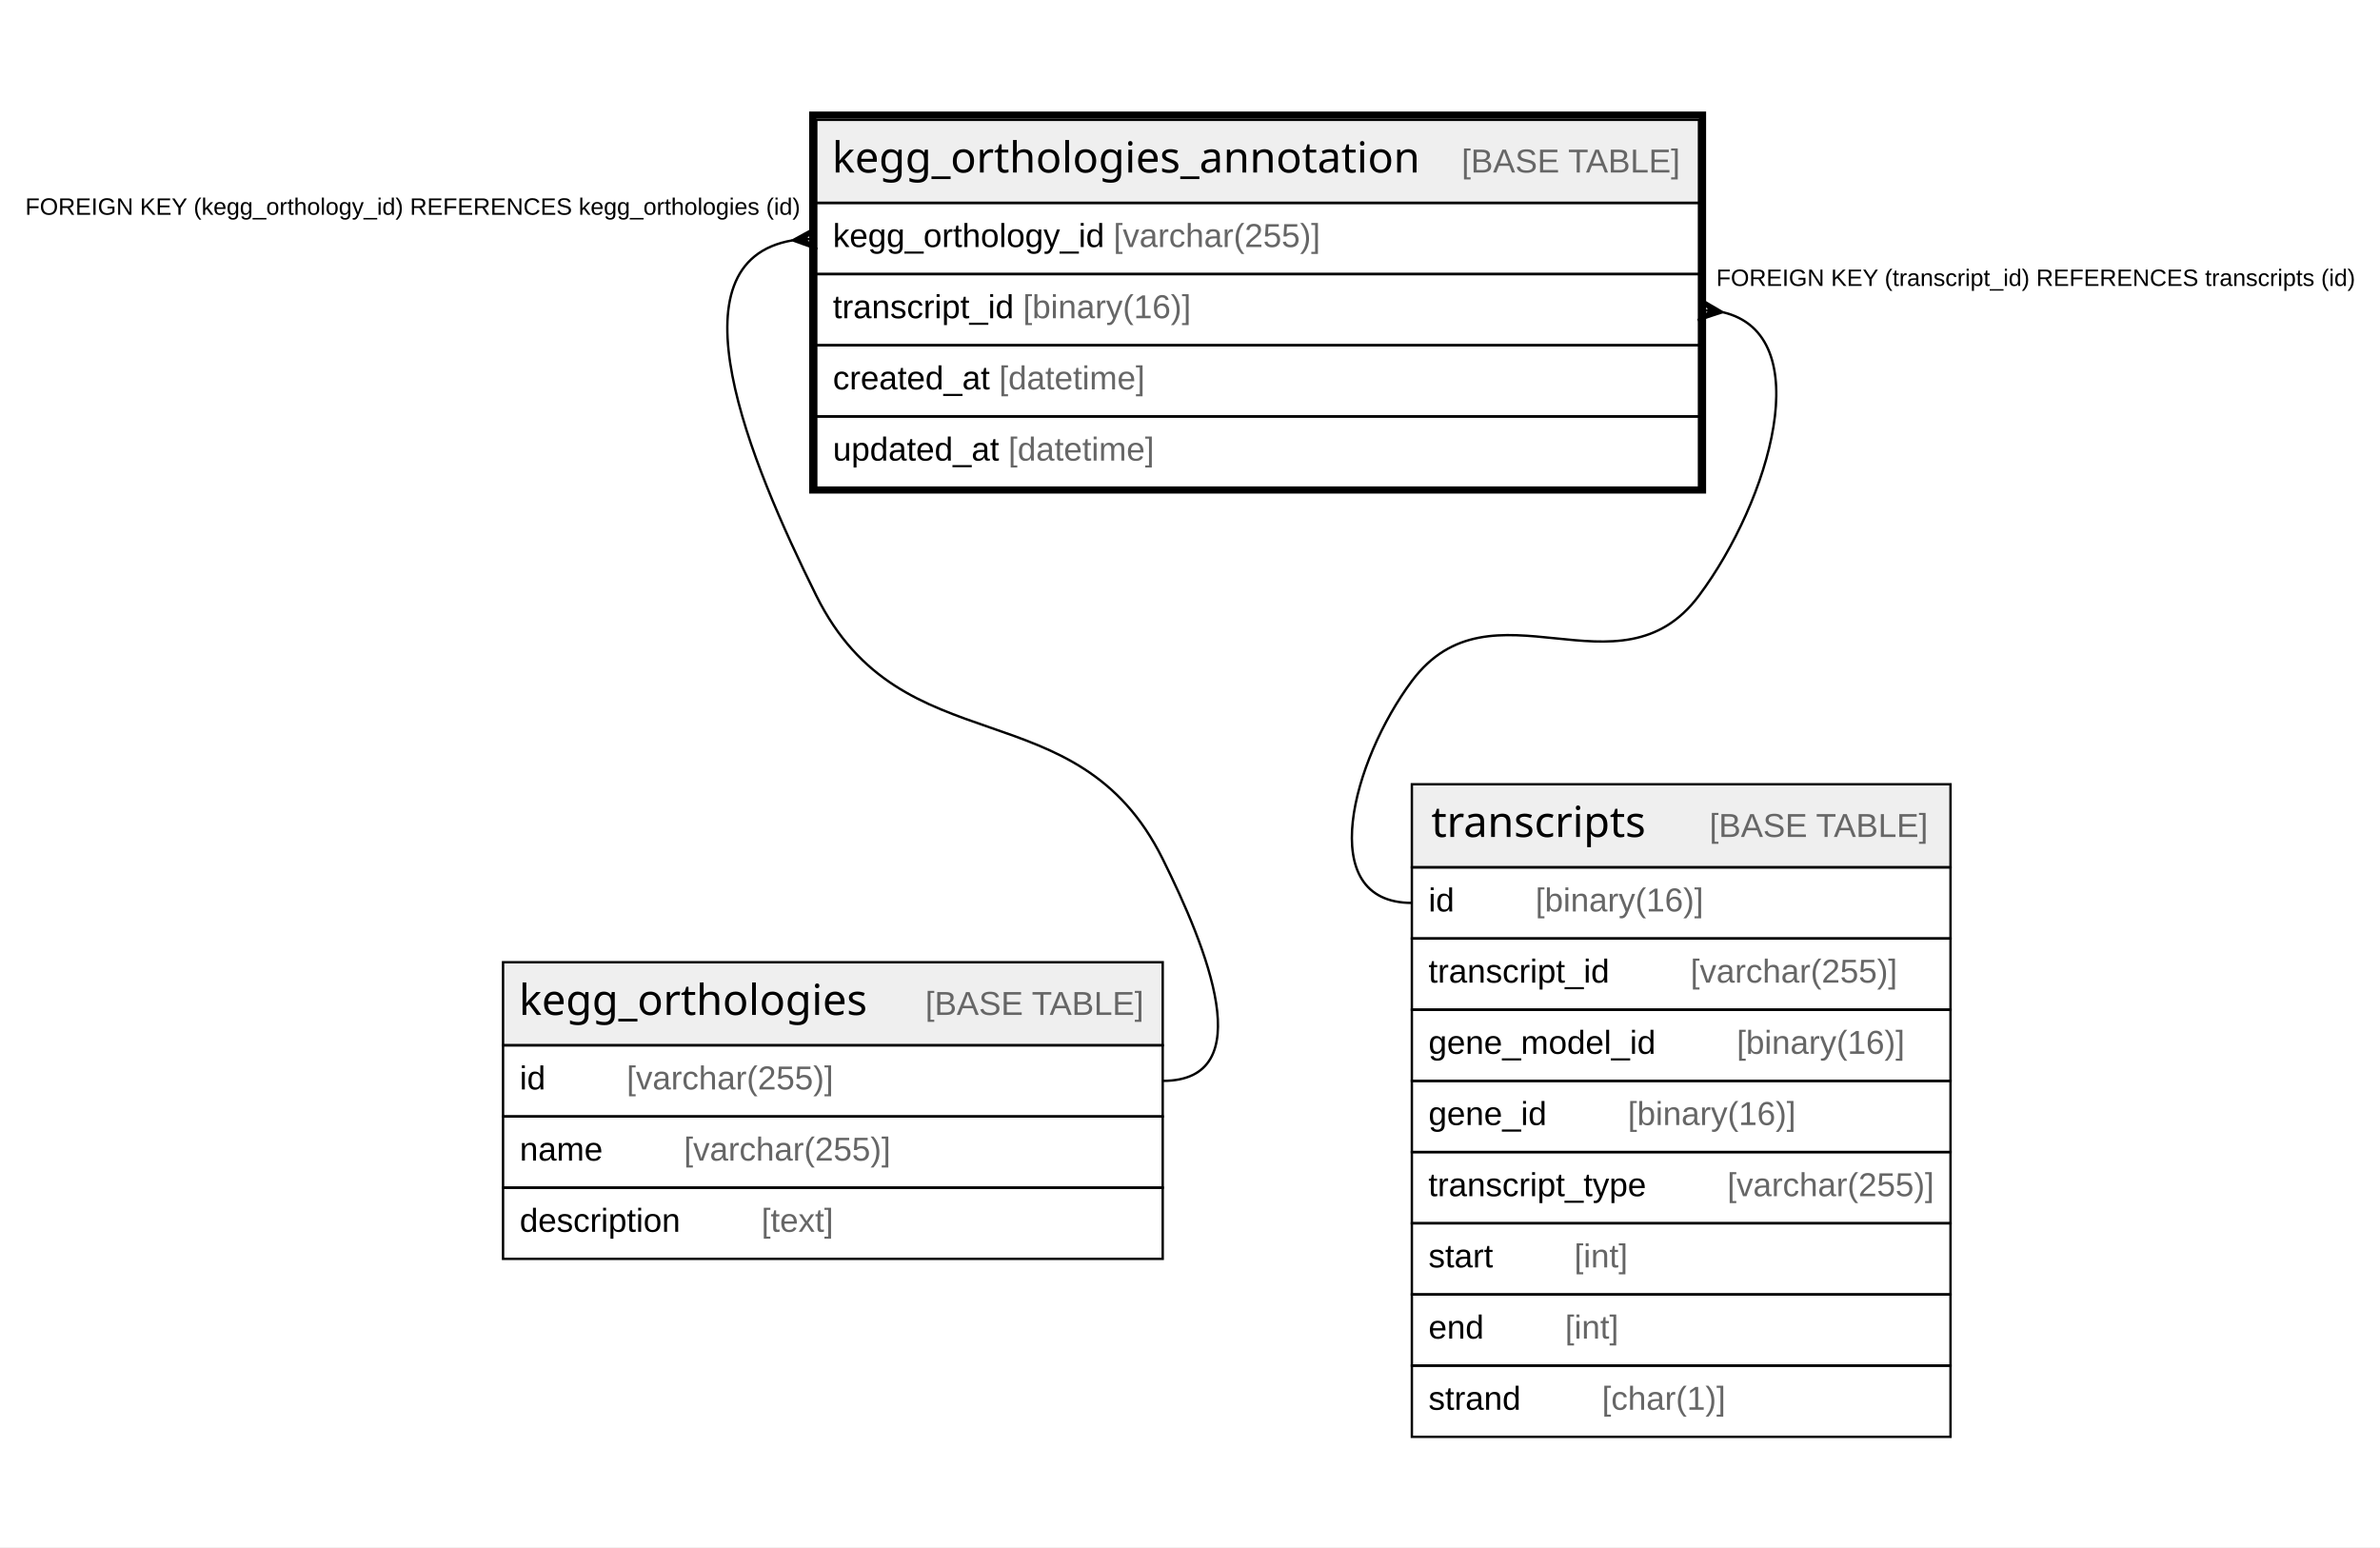
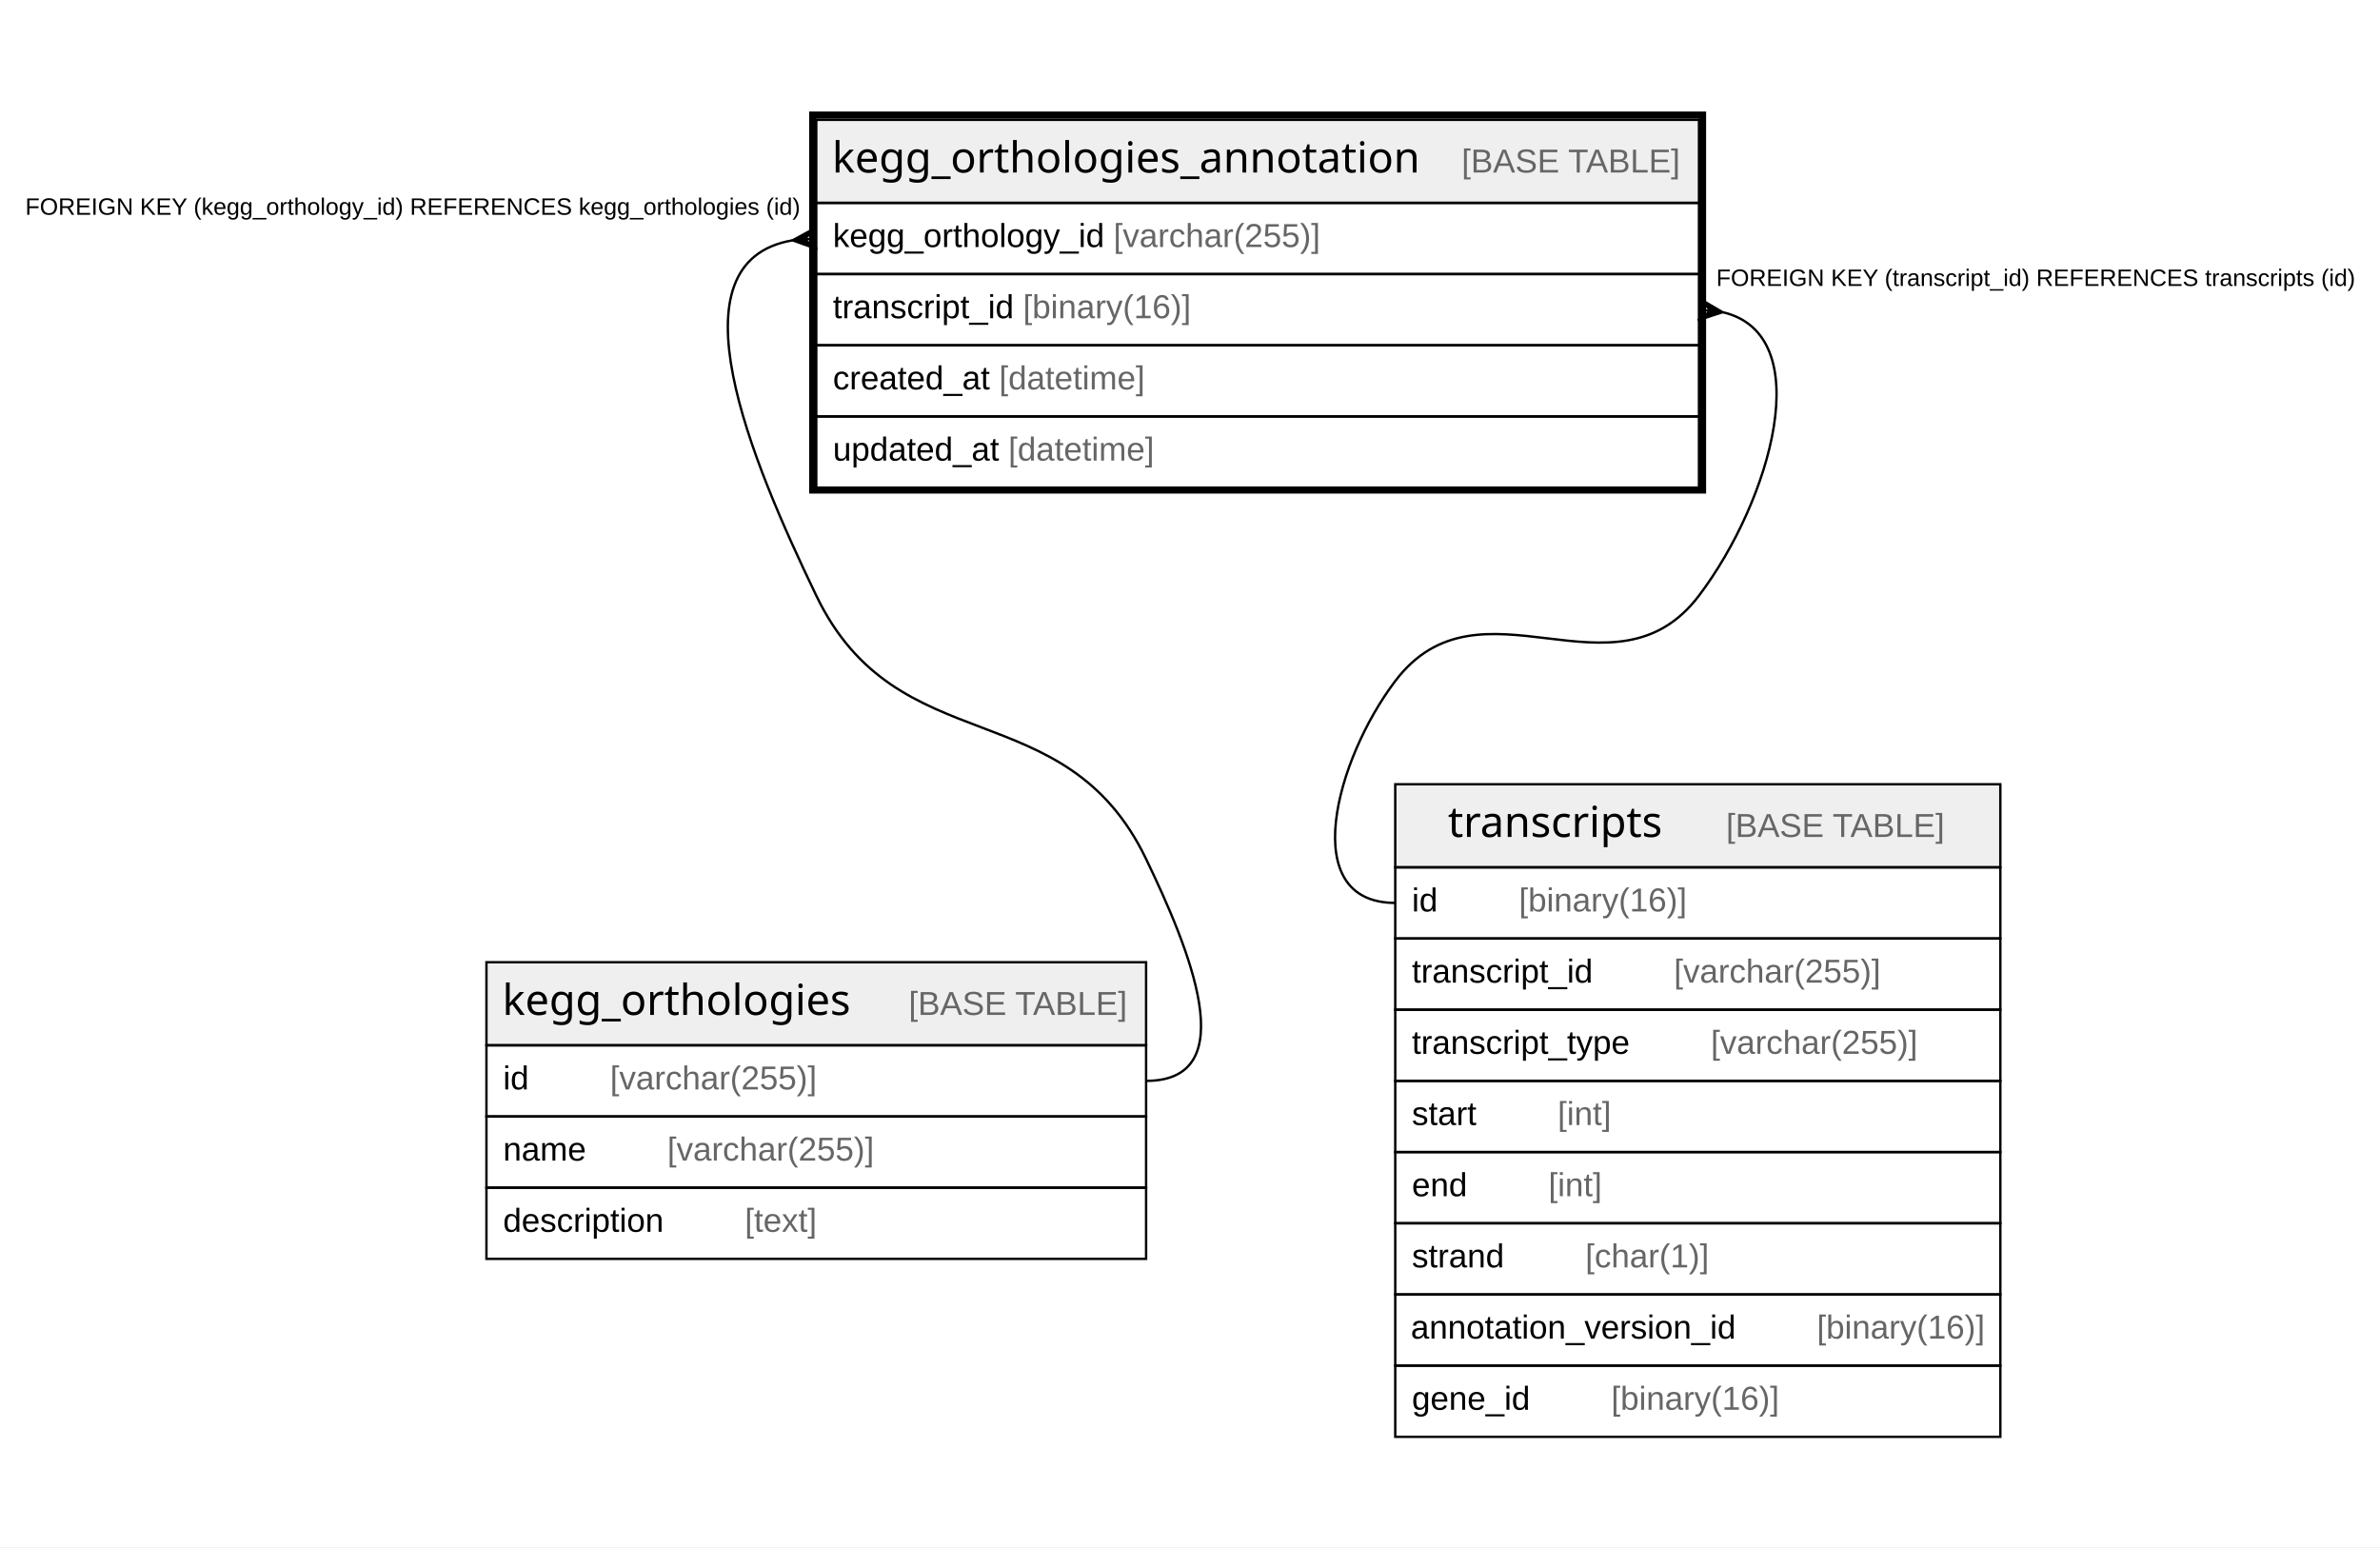
<svg xmlns="http://www.w3.org/2000/svg" width="1003pt" height="652pt" viewBox="0.00 0.00 1003.00 652.00">
  <g id="graph0" class="graph" transform="scale(1 1) rotate(0) translate(4 648)">
    <polygon fill="#ffffff" stroke="transparent" points="-4,4 -4,-648 999,-648 999,4 -4,4" />
    <g id="node1" class="node">
      <polygon fill="#efefef" stroke="transparent" points="340,-562.5 340,-597.5 712,-597.5 712,-562.5 340,-562.5" />
      <polygon fill="none" stroke="#000000" points="340,-562.5 340,-597.5 712,-597.5 712,-562.5 340,-562.5" />
      <text text-anchor="start" x="346.67" y="-575.3" font-family="Arial Bold" font-size="18.00" fill="#000000">kegg_orthologies_annotation</text>
      <text text-anchor="start" x="577.763" y="-575.3" font-family="Arial" font-size="14.00" fill="#000000">    </text>
      <text text-anchor="start" x="611.967" y="-575.3" font-family="Arial" font-size="14.00" fill="#666666">[BASE TABLE]</text>
      <polygon fill="none" stroke="#000000" points="340,-532.5 340,-562.5 712,-562.5 712,-532.5 340,-532.5" />
      <text text-anchor="start" x="347" y="-543.9" font-family="Arial" font-size="14.00" fill="#000000">kegg_orthology_id </text>
      <text text-anchor="start" x="465.264" y="-543.9" font-family="Arial" font-size="14.00" fill="#666666">[varchar(255)]</text>
      <polygon fill="none" stroke="#000000" points="340,-502.5 340,-532.5 712,-532.5 712,-502.5 340,-502.5" />
      <text text-anchor="start" x="347" y="-513.9" font-family="Arial" font-size="14.00" fill="#000000">transcript_id </text>
      <text text-anchor="start" x="427.119" y="-513.9" font-family="Arial" font-size="14.00" fill="#666666">[binary(16)]</text>
      <polygon fill="none" stroke="#000000" points="340,-472.5 340,-502.5 712,-502.5 712,-472.5 340,-472.5" />
      <text text-anchor="start" x="347" y="-483.9" font-family="Arial" font-size="14.00" fill="#000000">created_at </text>
      <text text-anchor="start" x="417.028" y="-483.9" font-family="Arial" font-size="14.00" fill="#666666">[datetime]</text>
      <polygon fill="none" stroke="#000000" points="340,-442.5 340,-472.5 712,-472.5 712,-442.5 340,-442.5" />
      <text text-anchor="start" x="347" y="-453.9" font-family="Arial" font-size="14.00" fill="#000000">updated_at </text>
      <text text-anchor="start" x="420.933" y="-453.9" font-family="Arial" font-size="14.00" fill="#666666">[datetime]</text>
      <polygon fill="none" stroke="#000000" stroke-width="3" points="338.5,-441.5 338.5,-599.5 713.5,-599.5 713.5,-441.5 338.5,-441.5" />
    </g>
    <g id="node2" class="node">
-       <polygon fill="#efefef" stroke="transparent" points="208,-207.5 208,-242.5 486,-242.5 486,-207.5 208,-207.5" />
-       <polygon fill="none" stroke="#000000" points="208,-207.5 208,-242.5 486,-242.5 486,-207.5 208,-207.5" />
-       <text text-anchor="start" x="214.694" y="-220.3" font-family="Arial Bold" font-size="18.00" fill="#000000">kegg_orthologies</text>
-       <text text-anchor="start" x="351.738" y="-220.3" font-family="Arial" font-size="14.00" fill="#000000">    </text>
-       <text text-anchor="start" x="385.943" y="-220.3" font-family="Arial" font-size="14.00" fill="#666666">[BASE TABLE]</text>
-       <polygon fill="none" stroke="#000000" points="208,-177.5 208,-207.5 486,-207.5 486,-177.5 208,-177.5" />
-       <text text-anchor="start" x="215" y="-188.9" font-family="Arial" font-size="14.00" fill="#000000">id    </text>
-       <text text-anchor="start" x="260.094" y="-188.9" font-family="Arial" font-size="14.00" fill="#666666">[varchar(255)]</text>
-       <polygon fill="none" stroke="#000000" points="208,-147.5 208,-177.5 486,-177.5 486,-147.5 208,-147.5" />
-       <text text-anchor="start" x="215" y="-158.9" font-family="Arial" font-size="14.00" fill="#000000">name    </text>
-       <text text-anchor="start" x="284.213" y="-158.9" font-family="Arial" font-size="14.00" fill="#666666">[varchar(255)]</text>
-       <polygon fill="none" stroke="#000000" points="208,-117.5 208,-147.5 486,-147.5 486,-117.5 208,-117.5" />
-       <text text-anchor="start" x="215" y="-128.9" font-family="Arial" font-size="14.00" fill="#000000">description    </text>
-       <text text-anchor="start" x="316.882" y="-128.9" font-family="Arial" font-size="14.00" fill="#666666">[text]</text>
+       <polygon fill="#efefef" stroke="transparent" points="201,-207.5 201,-242.5 479,-242.5 479,-207.5 201,-207.5" />
+       <polygon fill="none" stroke="#000000" points="201,-207.5 201,-242.5 479,-242.5 479,-207.5 201,-207.5" />
+       <text text-anchor="start" x="207.694" y="-220.3" font-family="Arial Bold" font-size="18.00" fill="#000000">kegg_orthologies</text>
+       <text text-anchor="start" x="344.738" y="-220.3" font-family="Arial" font-size="14.00" fill="#000000">    </text>
+       <text text-anchor="start" x="378.943" y="-220.3" font-family="Arial" font-size="14.00" fill="#666666">[BASE TABLE]</text>
+       <polygon fill="none" stroke="#000000" points="201,-177.5 201,-207.5 479,-207.5 479,-177.5 201,-177.5" />
+       <text text-anchor="start" x="208" y="-188.9" font-family="Arial" font-size="14.00" fill="#000000">id    </text>
+       <text text-anchor="start" x="253.094" y="-188.9" font-family="Arial" font-size="14.00" fill="#666666">[varchar(255)]</text>
+       <polygon fill="none" stroke="#000000" points="201,-147.5 201,-177.5 479,-177.5 479,-147.5 201,-147.5" />
+       <text text-anchor="start" x="208" y="-158.9" font-family="Arial" font-size="14.00" fill="#000000">name    </text>
+       <text text-anchor="start" x="277.213" y="-158.9" font-family="Arial" font-size="14.00" fill="#666666">[varchar(255)]</text>
+       <polygon fill="none" stroke="#000000" points="201,-117.5 201,-147.5 479,-147.5 479,-117.5 201,-117.5" />
+       <text text-anchor="start" x="208" y="-128.9" font-family="Arial" font-size="14.00" fill="#000000">description    </text>
+       <text text-anchor="start" x="309.882" y="-128.9" font-family="Arial" font-size="14.00" fill="#666666">[text]</text>
    </g>
    <g id="edge1" class="edge">
-       <path fill="none" stroke="#000000" d="M329.941,-546.707C277.154,-537.685 311.908,-453.648 340,-397 376.215,-323.974 449.785,-359.026 486,-286 504.462,-248.771 527.556,-192.5 486,-192.5" />
-       <polygon fill="#000000" stroke="#000000" points="330.031,-546.714 339.646,-551.986 335.015,-547.107 340,-547.5 340,-547.5 340,-547.5 335.015,-547.107 340.354,-543.014 330.031,-546.714 330.031,-546.714" />
+       <path fill="none" stroke="#000000" d="M329.947,-546.71C277.228,-537.721 312.584,-453.978 340,-397 374.279,-325.759 444.721,-357.241 479,-286 497.018,-248.554 520.556,-192.5 479,-192.5" />
+       <polygon fill="#000000" stroke="#000000" points="330.031,-546.717 339.647,-551.986 335.015,-547.108 340,-547.5 340,-547.5 340,-547.5 335.015,-547.108 340.353,-543.014 330.031,-546.717 330.031,-546.717" />
      <text text-anchor="start" x="6.645" y="-557.5" font-family="Arial" font-size="10.00" fill="#000000">FOREIGN KEY (kegg_orthology_id) REFERENCES kegg_orthologies (id)</text>
    </g>
    <g id="node3" class="node">
-       <polygon fill="#efefef" stroke="transparent" points="591,-282.5 591,-317.5 818,-317.5 818,-282.5 591,-282.5" />
-       <polygon fill="none" stroke="#000000" points="591,-282.5 591,-317.5 818,-317.5 818,-282.5 591,-282.5" />
-       <text text-anchor="start" x="599.215" y="-295.3" font-family="Arial Bold" font-size="18.00" fill="#000000">transcripts</text>
-       <text text-anchor="start" x="682.217" y="-295.3" font-family="Arial" font-size="14.00" fill="#000000">    </text>
-       <text text-anchor="start" x="716.422" y="-295.3" font-family="Arial" font-size="14.00" fill="#666666">[BASE TABLE]</text>
-       <polygon fill="none" stroke="#000000" points="591,-252.5 591,-282.5 818,-282.5 818,-252.5 591,-252.5" />
-       <text text-anchor="start" x="598" y="-263.9" font-family="Arial" font-size="14.00" fill="#000000">id    </text>
-       <text text-anchor="start" x="643.094" y="-263.9" font-family="Arial" font-size="14.00" fill="#666666">[binary(16)]</text>
-       <polygon fill="none" stroke="#000000" points="591,-222.5 591,-252.5 818,-252.5 818,-222.5 591,-222.5" />
-       <text text-anchor="start" x="598" y="-233.9" font-family="Arial" font-size="14.00" fill="#000000">transcript_id    </text>
-       <text text-anchor="start" x="708.433" y="-233.9" font-family="Arial" font-size="14.00" fill="#666666">[varchar(255)]</text>
-       <polygon fill="none" stroke="#000000" points="591,-192.5 591,-222.5 818,-222.5 818,-192.5 591,-192.5" />
-       <text text-anchor="start" x="598" y="-203.9" font-family="Arial" font-size="14.00" fill="#000000">gene_model_id    </text>
-       <text text-anchor="start" x="727.905" y="-203.9" font-family="Arial" font-size="14.00" fill="#666666">[binary(16)]</text>
-       <polygon fill="none" stroke="#000000" points="591,-162.5 591,-192.5 818,-192.5 818,-162.5 591,-162.5" />
-       <text text-anchor="start" x="598" y="-173.9" font-family="Arial" font-size="14.00" fill="#000000">gene_id    </text>
-       <text text-anchor="start" x="682.007" y="-173.9" font-family="Arial" font-size="14.00" fill="#666666">[binary(16)]</text>
-       <polygon fill="none" stroke="#000000" points="591,-132.5 591,-162.5 818,-162.5 818,-132.5 591,-132.5" />
-       <text text-anchor="start" x="597.94" y="-143.9" font-family="Arial" font-size="14.00" fill="#000000">transcript_type    </text>
-       <text text-anchor="start" x="723.94" y="-143.9" font-family="Arial" font-size="14.00" fill="#666666">[varchar(255)]</text>
-       <polygon fill="none" stroke="#000000" points="591,-102.5 591,-132.5 818,-132.5 818,-102.5 591,-102.5" />
-       <text text-anchor="start" x="598" y="-113.9" font-family="Arial" font-size="14.00" fill="#000000">start    </text>
-       <text text-anchor="start" x="659.429" y="-113.9" font-family="Arial" font-size="14.00" fill="#666666">[int]</text>
-       <polygon fill="none" stroke="#000000" points="591,-72.5 591,-102.5 818,-102.5 818,-72.5 591,-72.5" />
-       <text text-anchor="start" x="598" y="-83.9" font-family="Arial" font-size="14.00" fill="#000000">end    </text>
-       <text text-anchor="start" x="655.553" y="-83.9" font-family="Arial" font-size="14.00" fill="#666666">[int]</text>
-       <polygon fill="none" stroke="#000000" points="591,-42.5 591,-72.5 818,-72.5 818,-42.5 591,-42.5" />
-       <text text-anchor="start" x="598" y="-53.9" font-family="Arial" font-size="14.00" fill="#000000">strand    </text>
-       <text text-anchor="start" x="671.104" y="-53.9" font-family="Arial" font-size="14.00" fill="#666666">[char(1)]</text>
+       <polygon fill="#efefef" stroke="transparent" points="584,-282.5 584,-317.5 839,-317.5 839,-282.5 584,-282.5" />
+       <polygon fill="none" stroke="#000000" points="584,-282.5 584,-317.5 839,-317.5 839,-282.5 584,-282.5" />
+       <text text-anchor="start" x="606.215" y="-295.3" font-family="Arial Bold" font-size="18.00" fill="#000000">transcripts</text>
+       <text text-anchor="start" x="689.217" y="-295.3" font-family="Arial" font-size="14.00" fill="#000000">    </text>
+       <text text-anchor="start" x="723.422" y="-295.3" font-family="Arial" font-size="14.00" fill="#666666">[BASE TABLE]</text>
+       <polygon fill="none" stroke="#000000" points="584,-252.5 584,-282.5 839,-282.5 839,-252.5 584,-252.5" />
+       <text text-anchor="start" x="591" y="-263.9" font-family="Arial" font-size="14.00" fill="#000000">id    </text>
+       <text text-anchor="start" x="636.094" y="-263.9" font-family="Arial" font-size="14.00" fill="#666666">[binary(16)]</text>
+       <polygon fill="none" stroke="#000000" points="584,-222.5 584,-252.5 839,-252.5 839,-222.5 584,-222.5" />
+       <text text-anchor="start" x="591" y="-233.9" font-family="Arial" font-size="14.00" fill="#000000">transcript_id    </text>
+       <text text-anchor="start" x="701.433" y="-233.9" font-family="Arial" font-size="14.00" fill="#666666">[varchar(255)]</text>
+       <polygon fill="none" stroke="#000000" points="584,-192.5 584,-222.5 839,-222.5 839,-192.5 584,-192.5" />
+       <text text-anchor="start" x="591" y="-203.9" font-family="Arial" font-size="14.00" fill="#000000">transcript_type    </text>
+       <text text-anchor="start" x="717" y="-203.9" font-family="Arial" font-size="14.00" fill="#666666">[varchar(255)]</text>
+       <polygon fill="none" stroke="#000000" points="584,-162.5 584,-192.5 839,-192.5 839,-162.5 584,-162.5" />
+       <text text-anchor="start" x="591" y="-173.9" font-family="Arial" font-size="14.00" fill="#000000">start    </text>
+       <text text-anchor="start" x="652.429" y="-173.9" font-family="Arial" font-size="14.00" fill="#666666">[int]</text>
+       <polygon fill="none" stroke="#000000" points="584,-132.5 584,-162.5 839,-162.5 839,-132.5 584,-132.5" />
+       <text text-anchor="start" x="591" y="-143.9" font-family="Arial" font-size="14.00" fill="#000000">end    </text>
+       <text text-anchor="start" x="648.553" y="-143.9" font-family="Arial" font-size="14.00" fill="#666666">[int]</text>
+       <polygon fill="none" stroke="#000000" points="584,-102.5 584,-132.5 839,-132.5 839,-102.5 584,-102.5" />
+       <text text-anchor="start" x="591" y="-113.9" font-family="Arial" font-size="14.00" fill="#000000">strand    </text>
+       <text text-anchor="start" x="664.104" y="-113.9" font-family="Arial" font-size="14.00" fill="#666666">[char(1)]</text>
+       <polygon fill="none" stroke="#000000" points="584,-72.5 584,-102.5 839,-102.5 839,-72.5 584,-72.5" />
+       <text text-anchor="start" x="590.539" y="-83.9" font-family="Arial" font-size="14.00" fill="#000000">annotation_version_id    </text>
+       <text text-anchor="start" x="761.679" y="-83.9" font-family="Arial" font-size="14.00" fill="#666666">[binary(16)]</text>
+       <polygon fill="none" stroke="#000000" points="584,-42.5 584,-72.5 839,-72.5 839,-42.5 584,-42.5" />
+       <text text-anchor="start" x="591" y="-53.9" font-family="Arial" font-size="14.00" fill="#000000">gene_id    </text>
+       <text text-anchor="start" x="675.007" y="-53.9" font-family="Arial" font-size="14.00" fill="#666666">[binary(16)]</text>
    </g>
    <g id="edge2" class="edge">
-       <path fill="none" stroke="#000000" d="M721.951,-516.448C762.562,-507.057 741.829,-436.996 712,-397 678.457,-352.024 624.543,-405.976 591,-361 566.156,-327.688 549.444,-267.5 591,-267.5" />
-       <polygon fill="#000000" stroke="#000000" points="721.945,-516.449 711.527,-513.025 716.972,-516.975 712,-517.5 712,-517.5 712,-517.5 716.972,-516.975 712.473,-521.975 721.945,-516.449 721.945,-516.449" />
+       <path fill="none" stroke="#000000" d="M721.955,-516.445C762.603,-507.026 742.129,-436.771 712,-397 676.315,-349.894 619.685,-408.106 584,-361 558.907,-327.876 542.444,-267.5 584,-267.5" />
+       <polygon fill="#000000" stroke="#000000" points="721.944,-516.446 711.526,-513.025 716.972,-516.973 712,-517.5 712,-517.5 712,-517.5 716.972,-516.973 712.474,-521.975 721.944,-516.446 721.944,-516.446" />
      <text text-anchor="start" x="719.28" y="-527.5" font-family="Arial" font-size="10.00" fill="#000000">FOREIGN KEY (transcript_id) REFERENCES transcripts (id)</text>
    </g>
  </g>
</svg>
